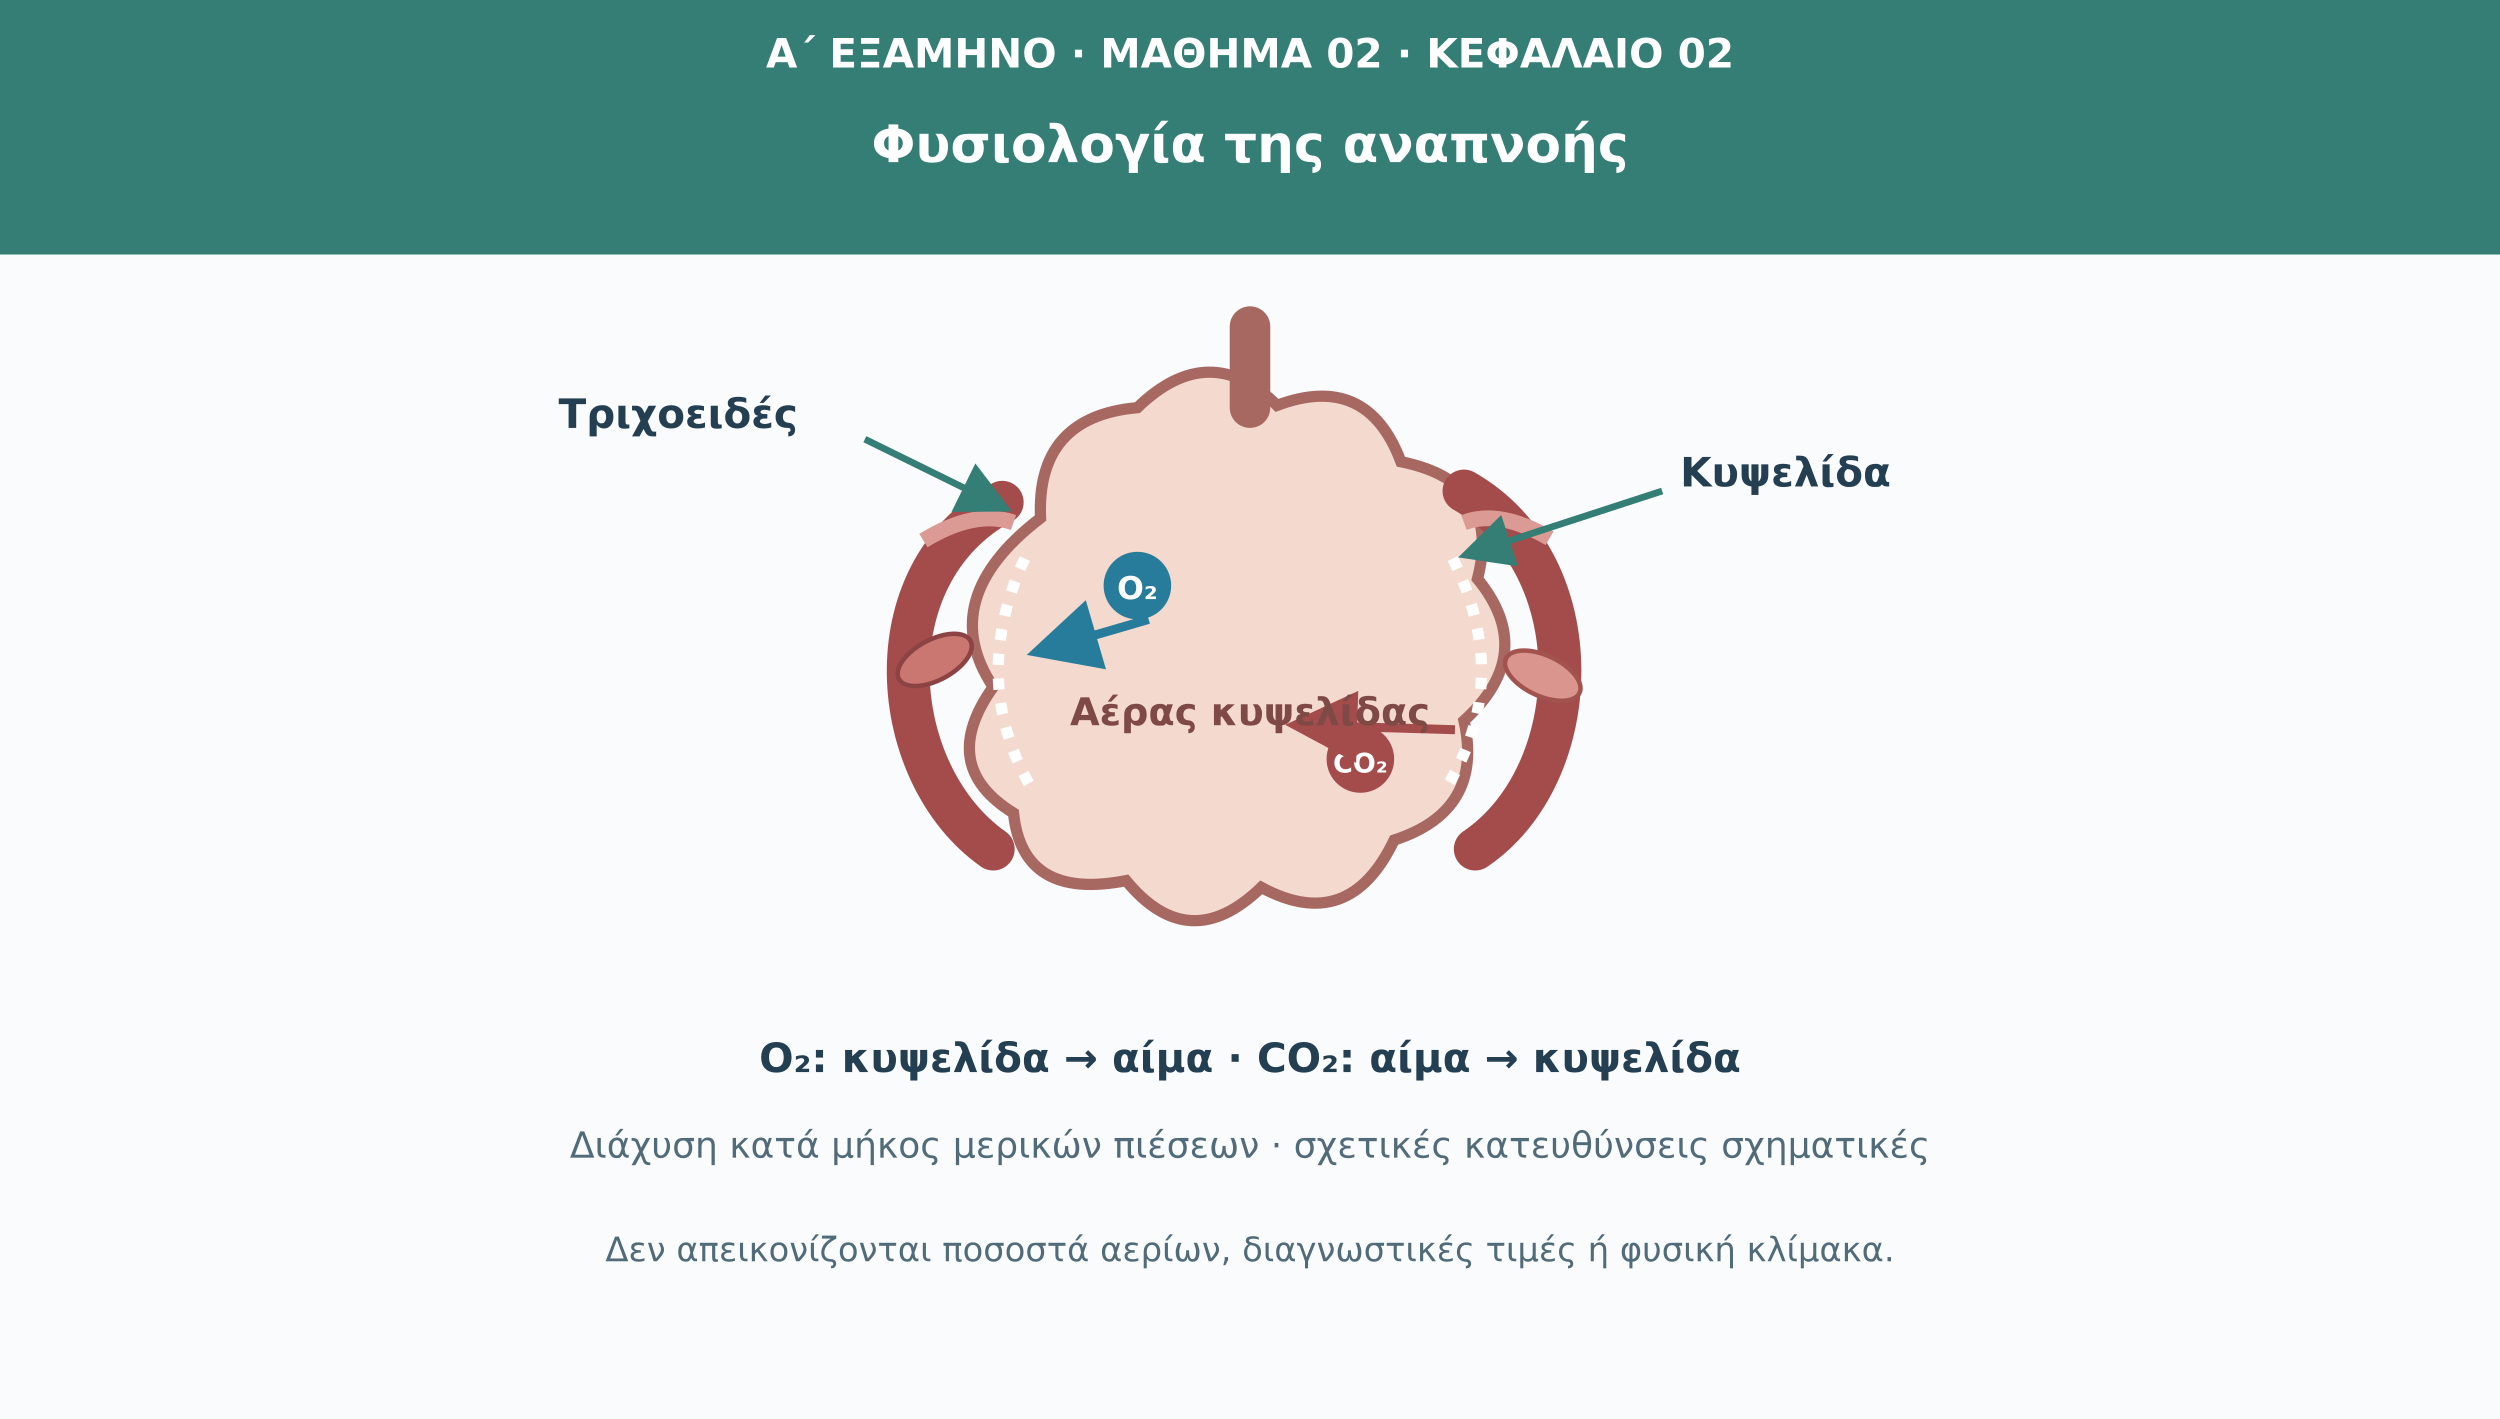
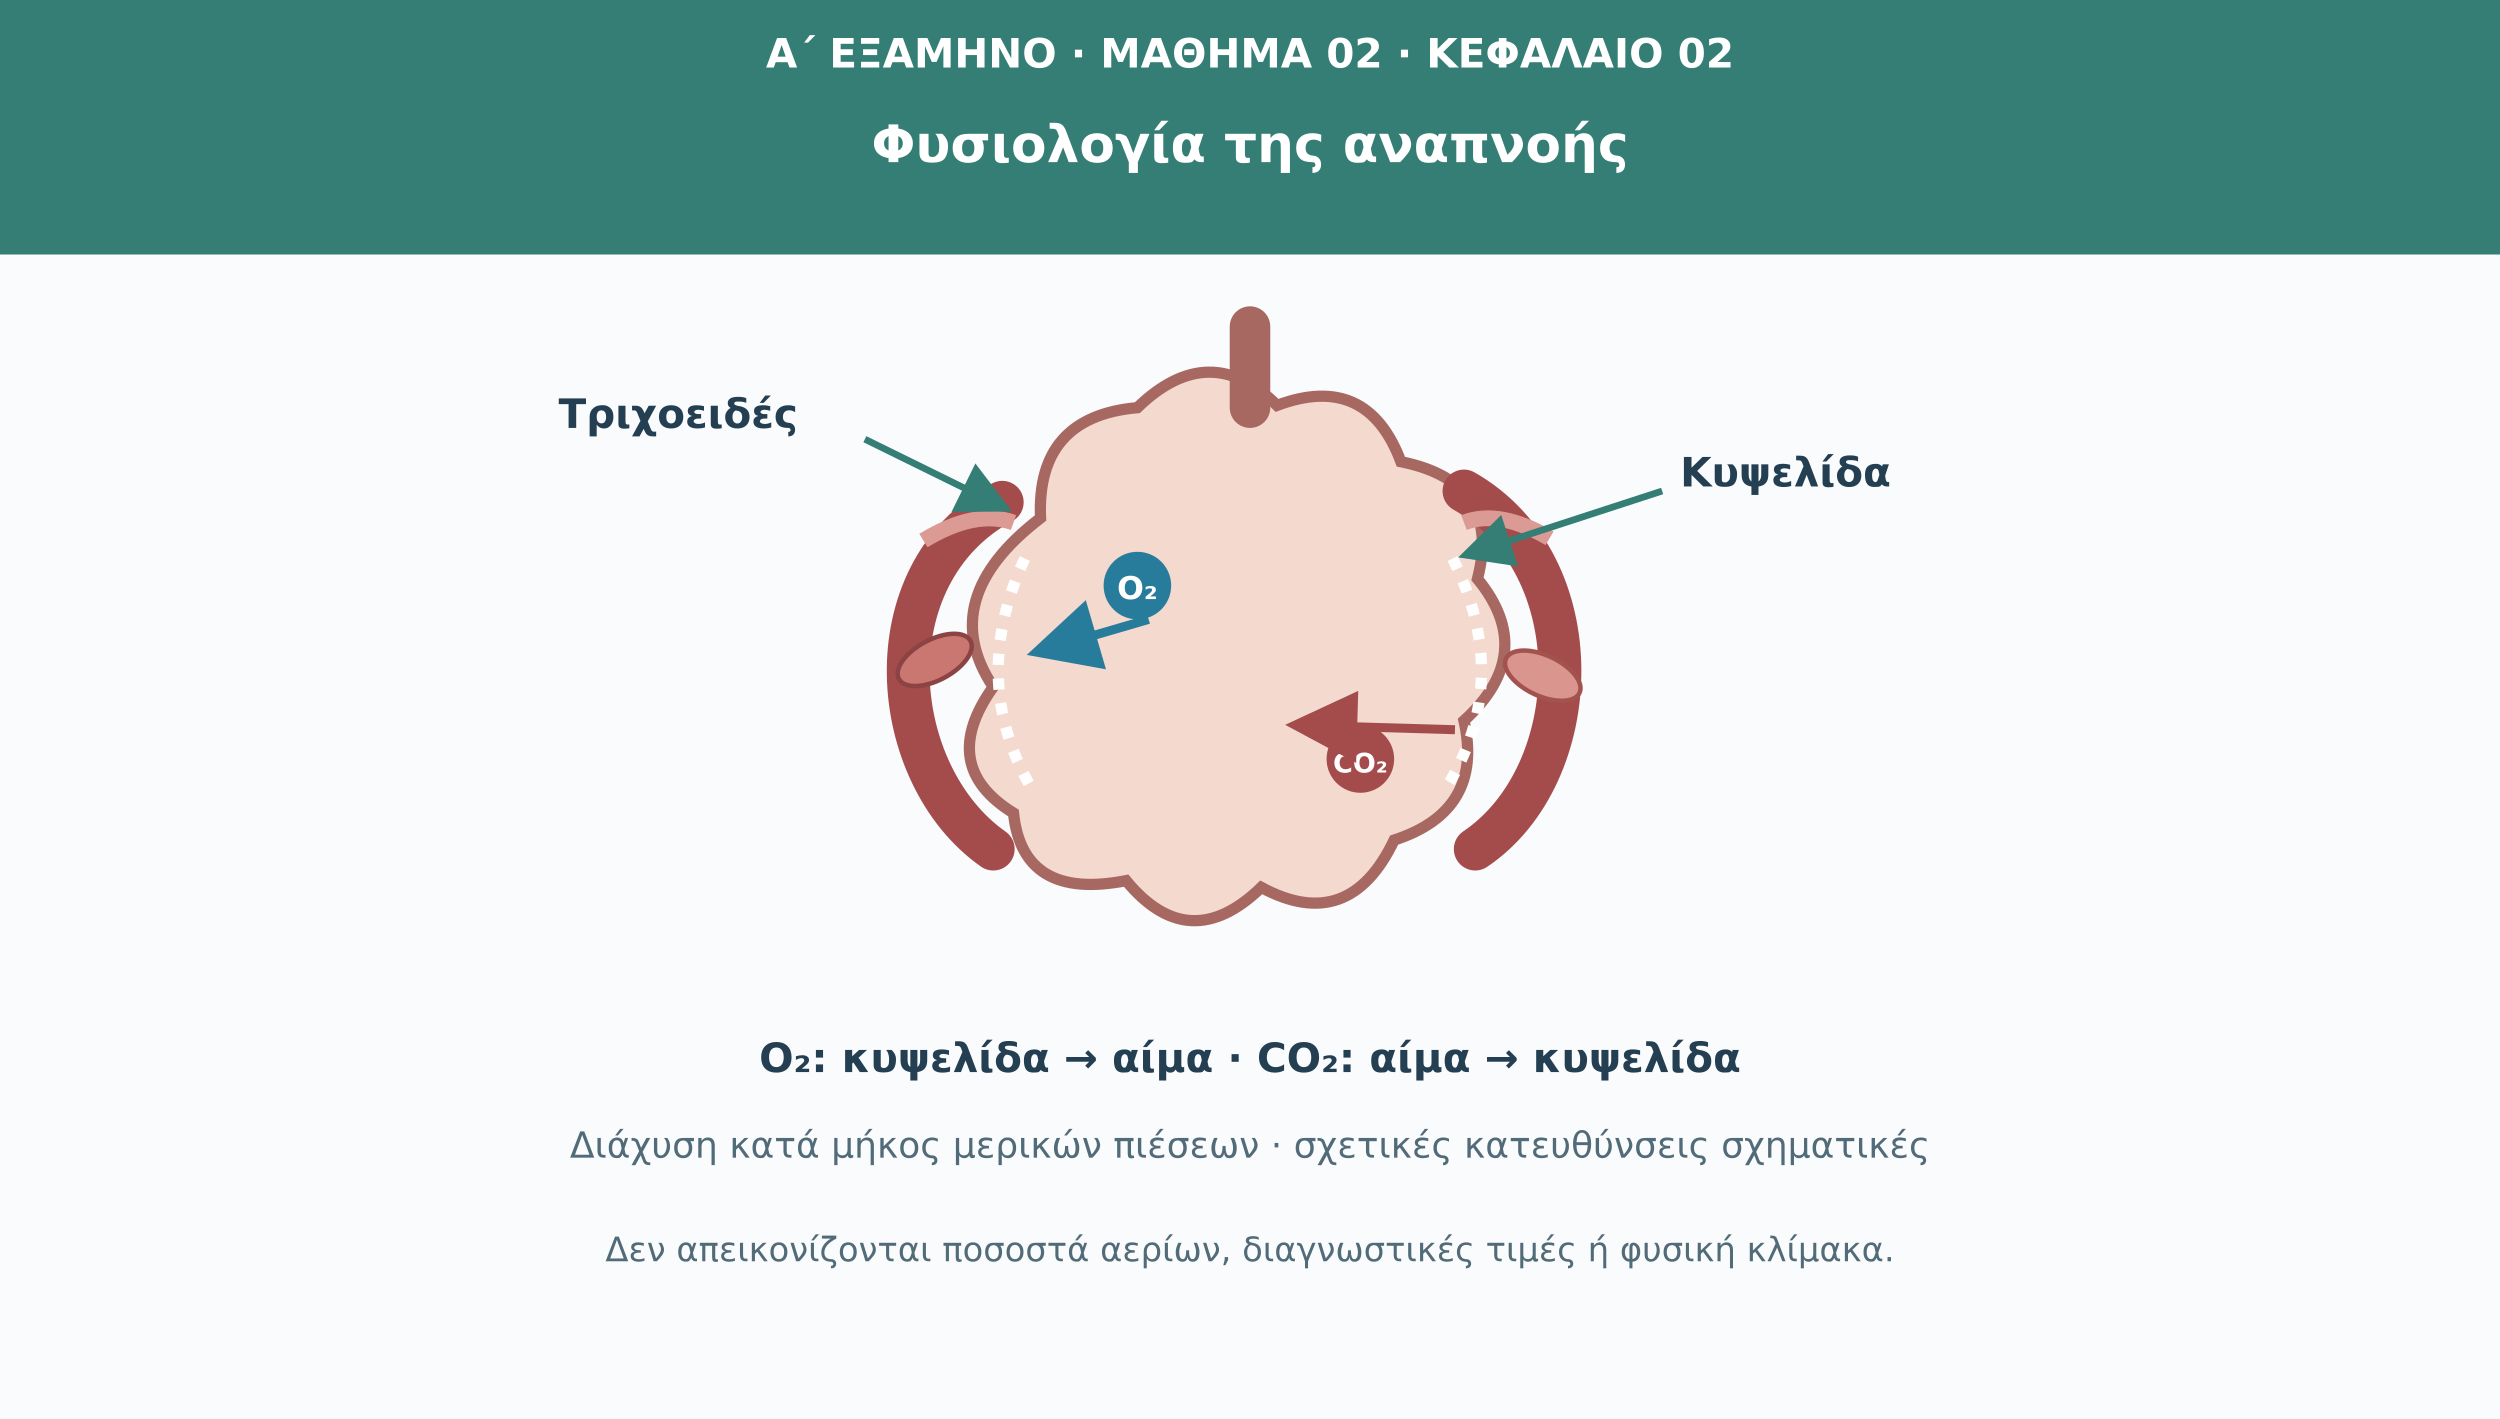
<svg xmlns="http://www.w3.org/2000/svg" viewBox="0 0 1110 630" role="img" aria-labelledby="t d">
  <defs>
    <marker id="arr" viewBox="0 0 10 10" refX="8" refY="5" markerWidth="8" markerHeight="8" orient="auto">
      <path d="M0 0L10 5L0 10Z" fill="#347e75" />
    </marker>
    <marker id="arrBlue" viewBox="0 0 10 10" refX="8" refY="5" markerWidth="8" markerHeight="8" orient="auto">
      <path d="M0 0L10 5L0 10Z" fill="#287c9b" />
    </marker>
    <marker id="arrRed" viewBox="0 0 10 10" refX="8" refY="5" markerWidth="8" markerHeight="8" orient="auto">
      <path d="M0 0L10 5L0 10Z" fill="#a44b4b" />
    </marker>
  </defs>
  <rect width="1110" height="630" fill="#f9fbfd" />
  <rect width="1110" height="113" fill="#347e75" />
  <g font-family="DejaVu Sans,Arial,sans-serif">
    <text x="555" y="30" font-size="18" fill="#fff" font-weight="690" text-anchor="middle">Α΄ ΕΞΑΜΗΝΟ · ΜΑΘΗΜΑ 02 · ΚΕΦΑΛΑΙΟ 02</text>
    <text x="555" y="72" font-size="23" fill="#fff" font-weight="720" text-anchor="middle">Φυσιολογία της αναπνοής</text>
    <path d="M462 230Q460 185 505 181Q537 150 567 180Q607 165 622 205Q667 214 656 257Q683 290 650 320Q659 360 619 373Q599 415 560 394Q528 425 500 391Q454 400 450 361Q416 340 441 305Q415 266 462 230Z" fill="#f4d9cf" stroke="#a86862" stroke-width="5" />
    <path d="M555 181V145" stroke="#a86862" stroke-width="18" stroke-linecap="round" />
    <path d="M445 223C386 255 394 344 441 377M650 218C708 251 704 344 655 377" fill="none" stroke="#a44b4b" stroke-width="19" stroke-linecap="round" />
    <path d="M410 240Q433 226 450 232M688 239Q666 226 650 232" fill="none" stroke="#db9a93" stroke-width="7" />
    <path d="M455 248Q430 302 458 350M645 248Q672 302 642 350" fill="none" stroke="#fff" stroke-width="5" stroke-dasharray="5 6" />
    <circle cx="505" cy="260" r="15" fill="#287c9b" />
    <text x="505" y="266" font-size="14" fill="#fff" font-weight="700" text-anchor="middle">O₂</text>
    <circle cx="604" cy="337" r="15" fill="#a44b4b" />
    <text x="604" y="343" font-size="12" fill="#fff" font-weight="700" text-anchor="middle">CO₂</text>
    <path d="M510 275L462 289" stroke="#287c9b" stroke-width="4" marker-end="url(#arrBlue)" />
    <path d="M646 324L577 322" stroke="#a44b4b" stroke-width="4" marker-end="url(#arrRed)" />
    <ellipse cx="415" cy="293" rx="18" ry="9" fill="#ca7771" stroke="#8c4343" stroke-width="2" transform="rotate(-28 415 293)" />
    <ellipse cx="685" cy="300" rx="18" ry="9" fill="#d9958e" stroke="#a3534d" stroke-width="2" transform="rotate(25 685 300)" />
-     <text x="555" y="322" font-size="17" fill="#7f4945" font-weight="700" text-anchor="middle">Αέρας κυψελίδας</text>
  </g>
  <path d="M384 195L445 225" stroke="#347e75" stroke-width="3" marker-end="url(#arr)" />
  <text x="248" y="190" font-family="DejaVu Sans,Arial,sans-serif" font-size="18" fill="#253f52" font-weight="700">Τριχοειδές</text>
  <path d="M738 218L652 246" stroke="#347e75" stroke-width="3" marker-end="url(#arr)" />
  <text x="746" y="216" font-family="DejaVu Sans,Arial,sans-serif" font-size="18" fill="#253f52" font-weight="700">Κυψελίδα</text>
  <text x="555" y="476" font-family="DejaVu Sans,Arial,sans-serif" font-size="18" fill="#253f52" font-weight="700" text-anchor="middle">O₂: κυψελίδα → αίμα · CO₂: αίμα → κυψελίδα</text>
  <text x="555" y="514" font-family="DejaVu Sans,Arial,sans-serif" font-size="16" fill="#526b78" text-anchor="middle">Διάχυση κατά μήκος μερικών πιέσεων · σχετικές κατευθύνσεις σχηματικές</text>
  <text x="555" y="560" font-family="DejaVu Sans,Arial,sans-serif" font-size="15" fill="#526b78" text-anchor="middle">Δεν απεικονίζονται ποσοστά αερίων, διαγνωστικές τιμές ή φυσική κλίμακα.</text>
</svg>
